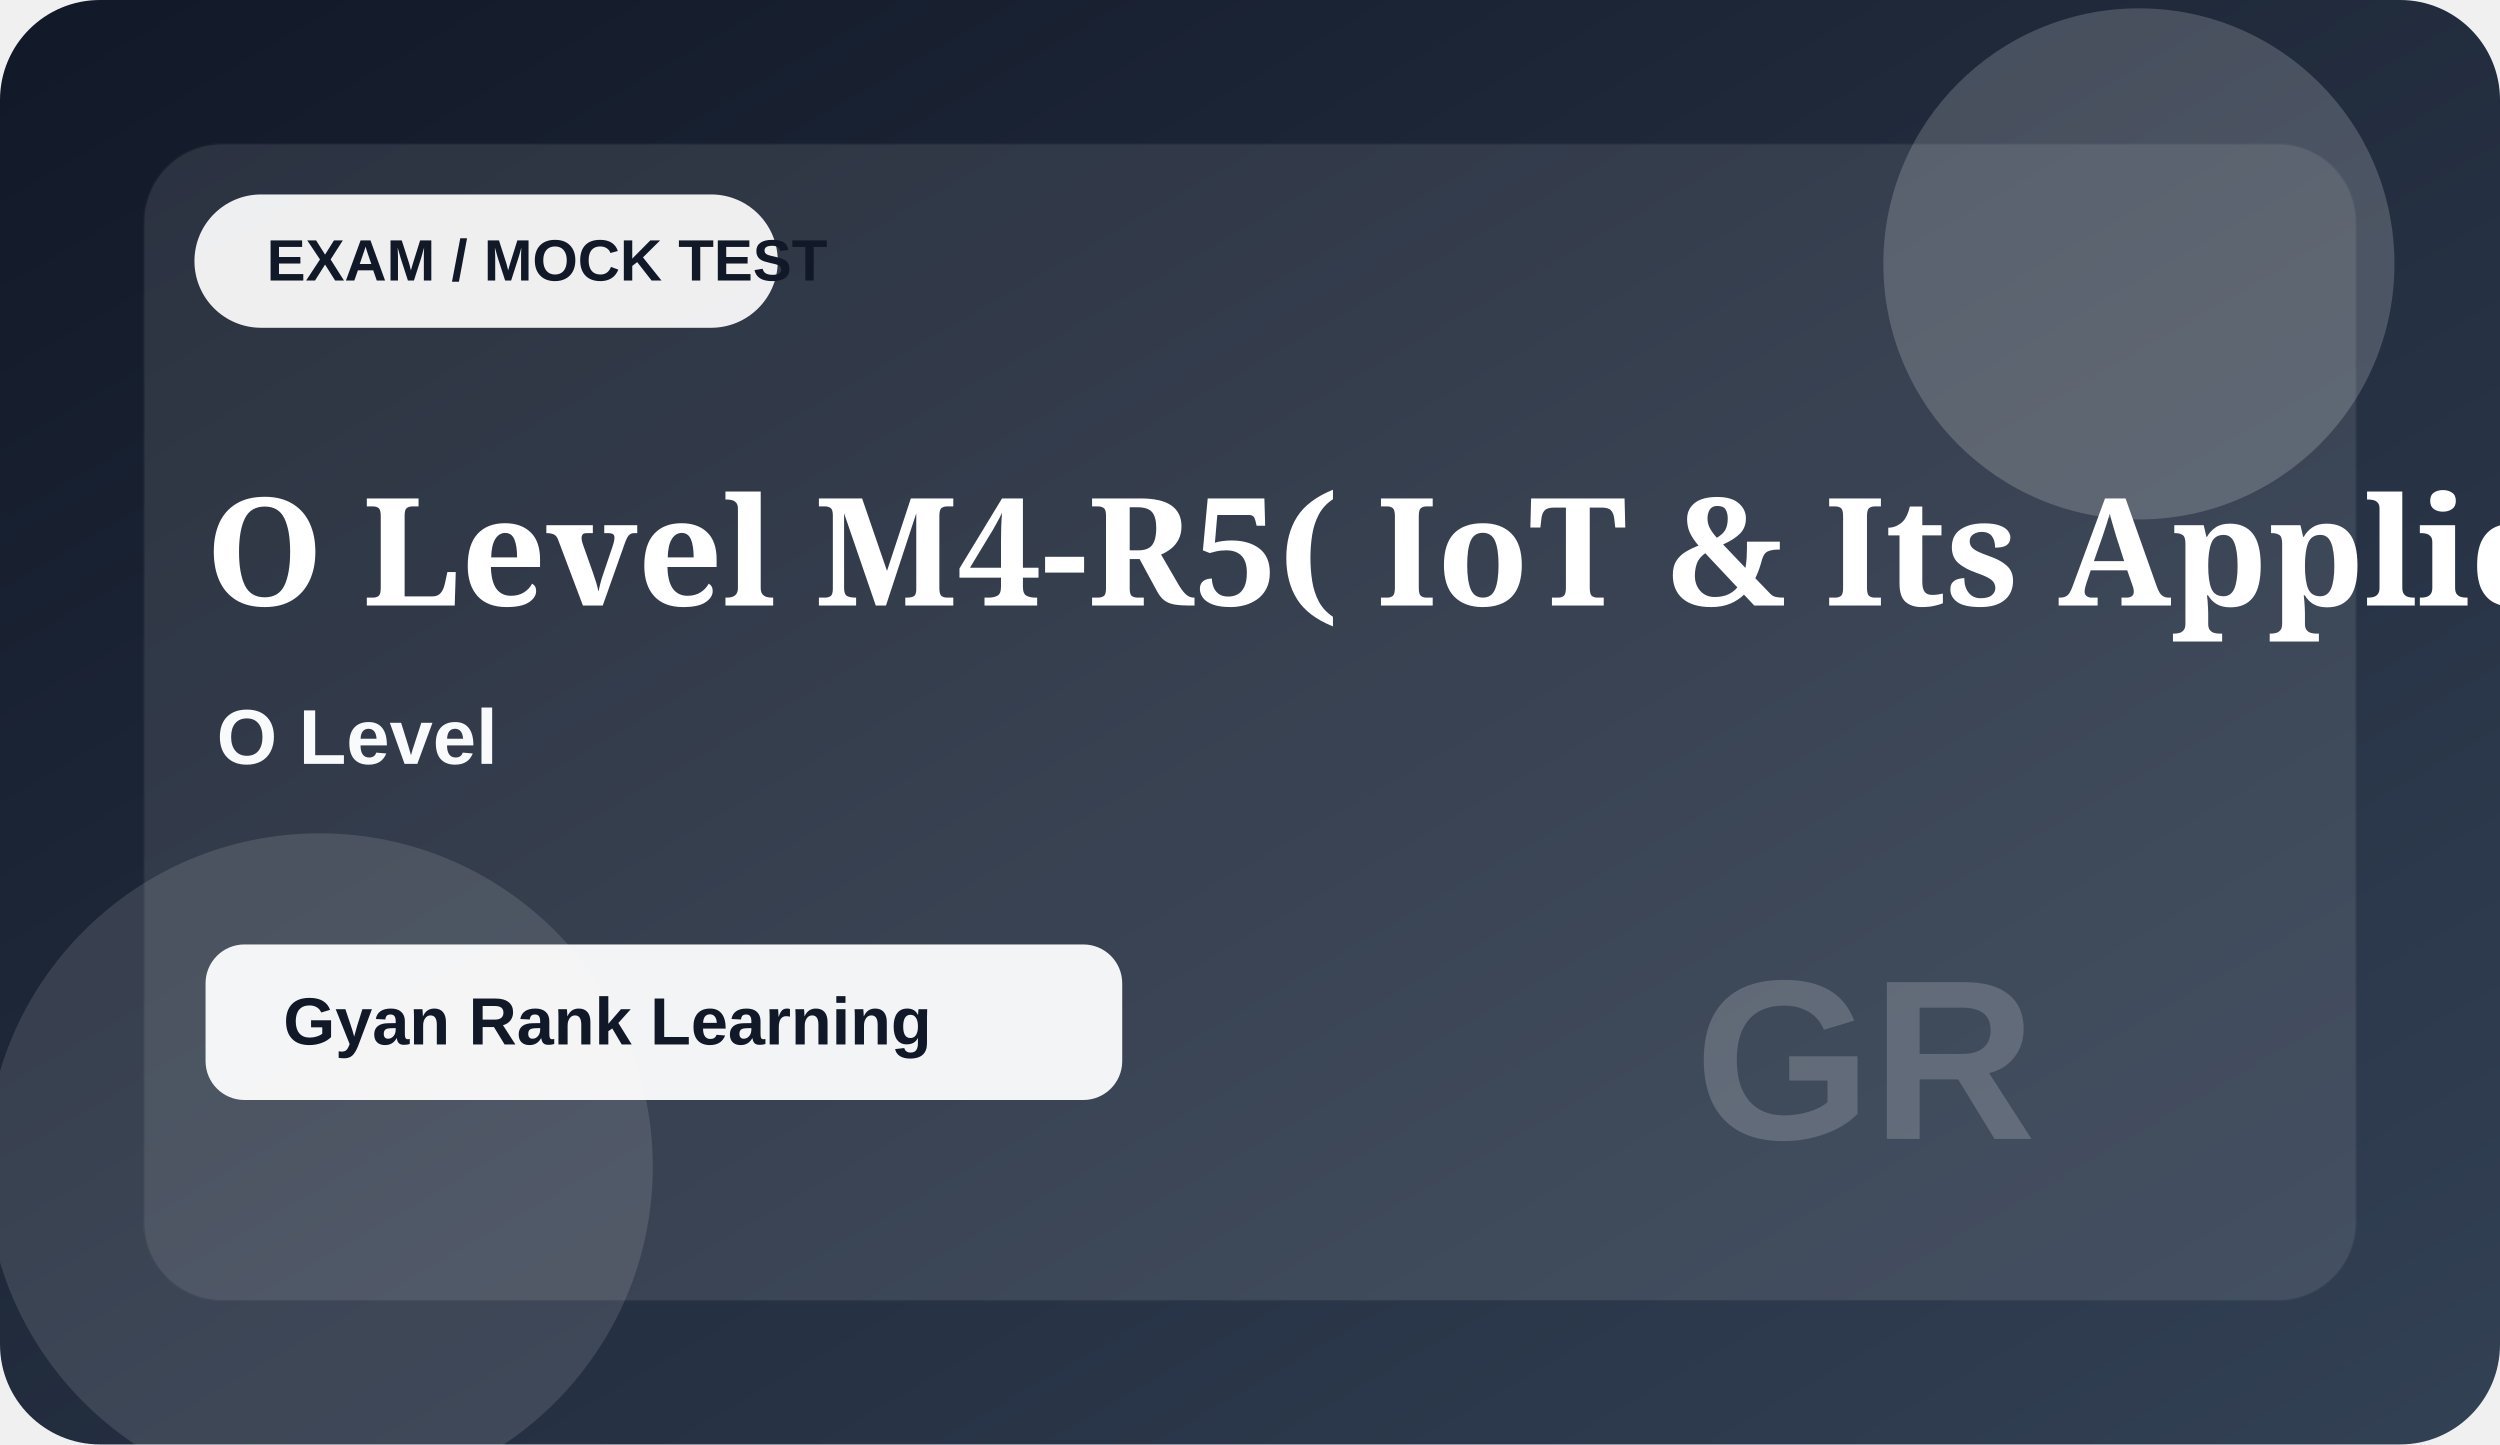
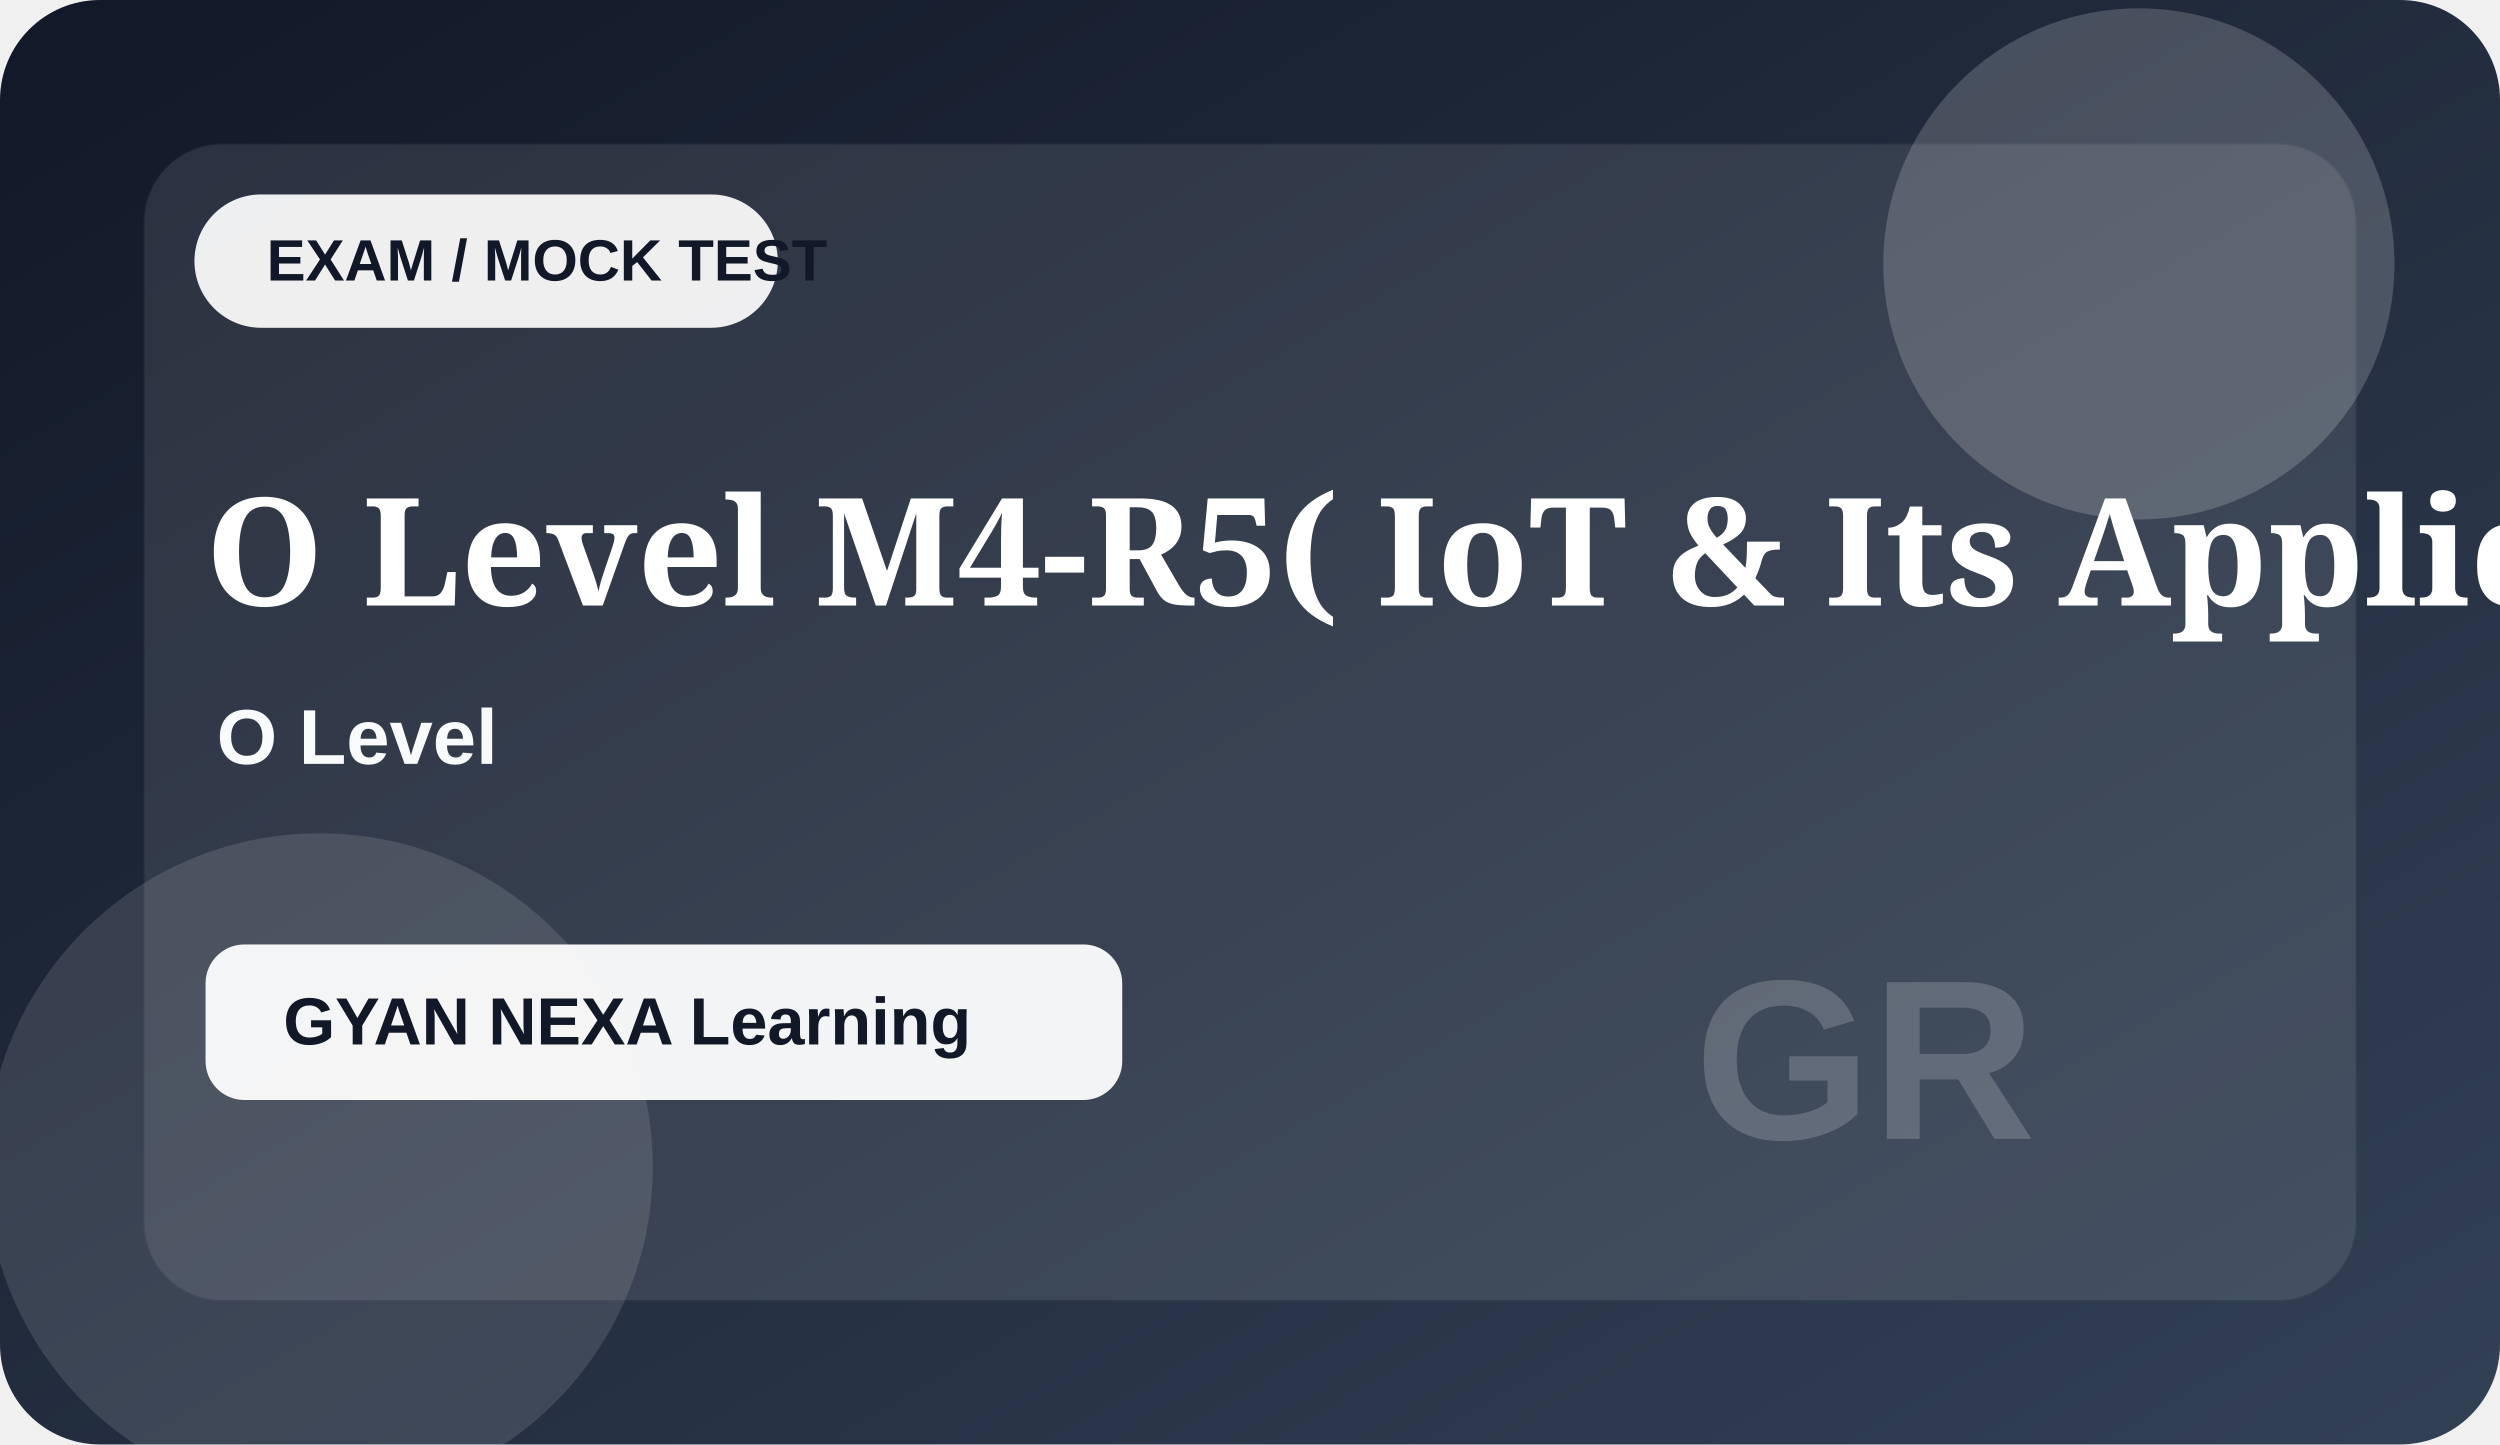
<svg xmlns="http://www.w3.org/2000/svg" width="900" height="520" viewBox="0 0 900 520">
  <defs>
    <linearGradient id="g" x1="0" y1="0" x2="1" y2="1">
      <stop stop-color="#111827" />
      <stop offset="1" stop-color="#334155" />
    </linearGradient>
  </defs>
  <rect width="900" height="520" rx="36" fill="url(#g)" />
  <circle cx="770" cy="95" r="92" fill="#ffffff" opacity=".18" />
  <circle cx="115" cy="420" r="120" fill="#ffffff" opacity=".12" />
  <rect x="52" y="52" width="796" height="416" rx="28" fill="#ffffff" opacity=".10" stroke="#ffffff" stroke-opacity=".28" />
  <rect x="70" y="70" width="210" height="48" rx="24" fill="#ffffff" opacity=".92" />
  <text x="96" y="101" font-family="Arial, sans-serif" font-size="21" font-weight="800" fill="#111827">EXAM / MOCK TEST</text>
  <text x="74" y="218" font-family="Georgia, serif" font-size="54" font-weight="800" fill="#ffffff">O Level M4-R5( IoT &amp; Its Application) "...</text>
  <text x="78" y="275" font-family="Arial, sans-serif" font-size="28" font-weight="700" fill="#f8fafc">O Level</text>
  <rect x="74" y="340" width="330" height="56" rx="14" fill="#ffffff" opacity=".94" />
-   <text x="102" y="376" font-family="Arial, sans-serif" font-size="24" font-weight="800" fill="#111827">Gyan Rank Learning</text>
+   <text x="102" y="376" font-family="Arial, sans-serif" font-size="24" font-weight="800" fill="#111827">GYAN NEXA Learning</text>
  <text x="610" y="410" font-family="Arial, sans-serif" font-size="82" font-weight="900" fill="#ffffff" opacity=".18">GR</text>
</svg>
